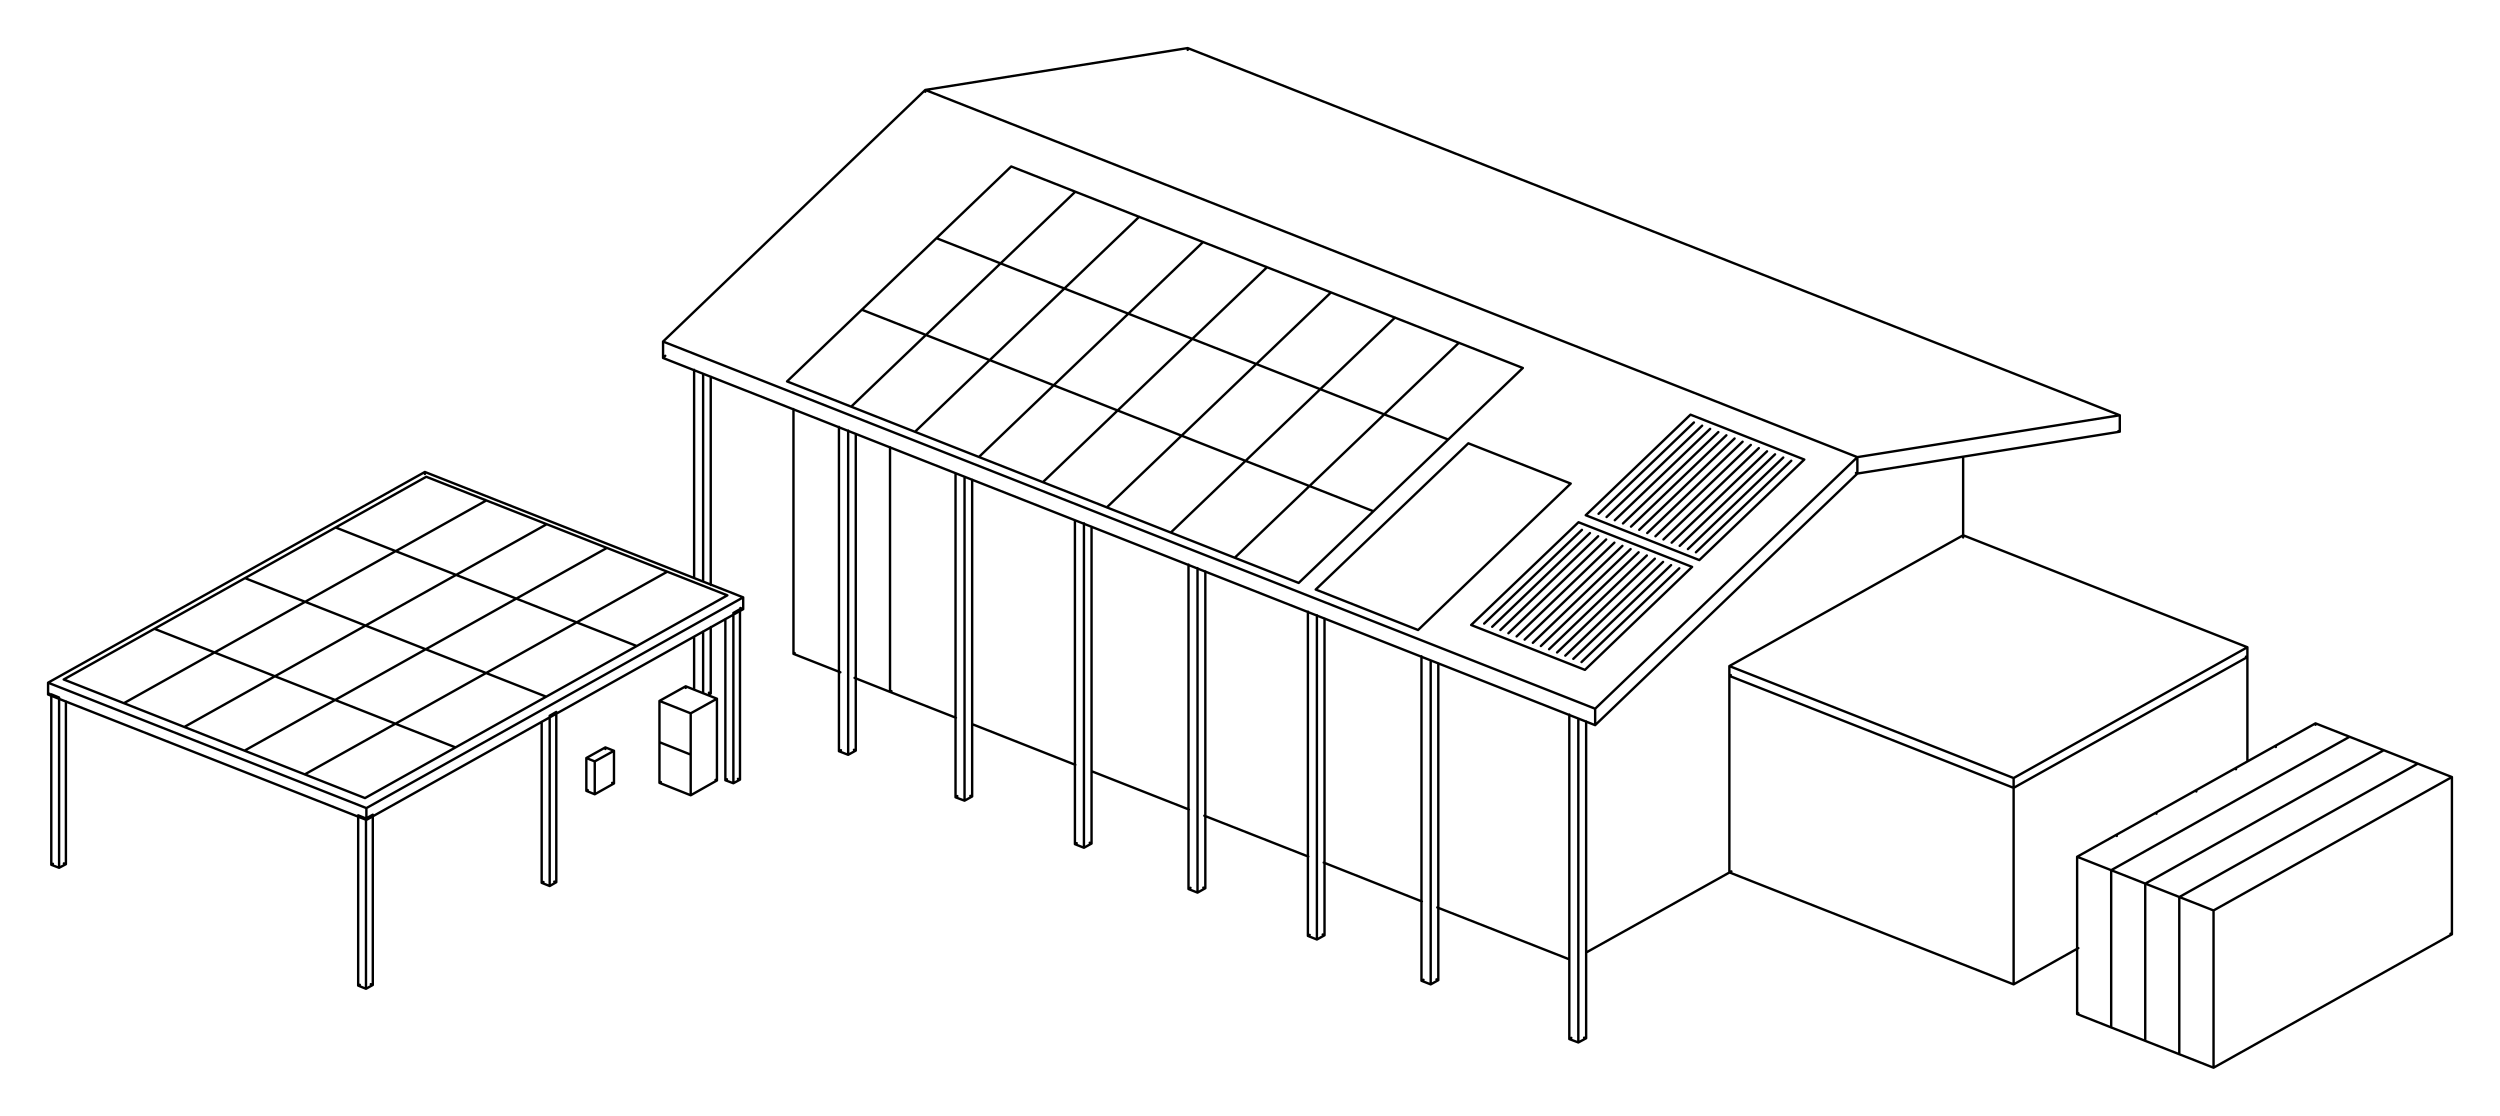
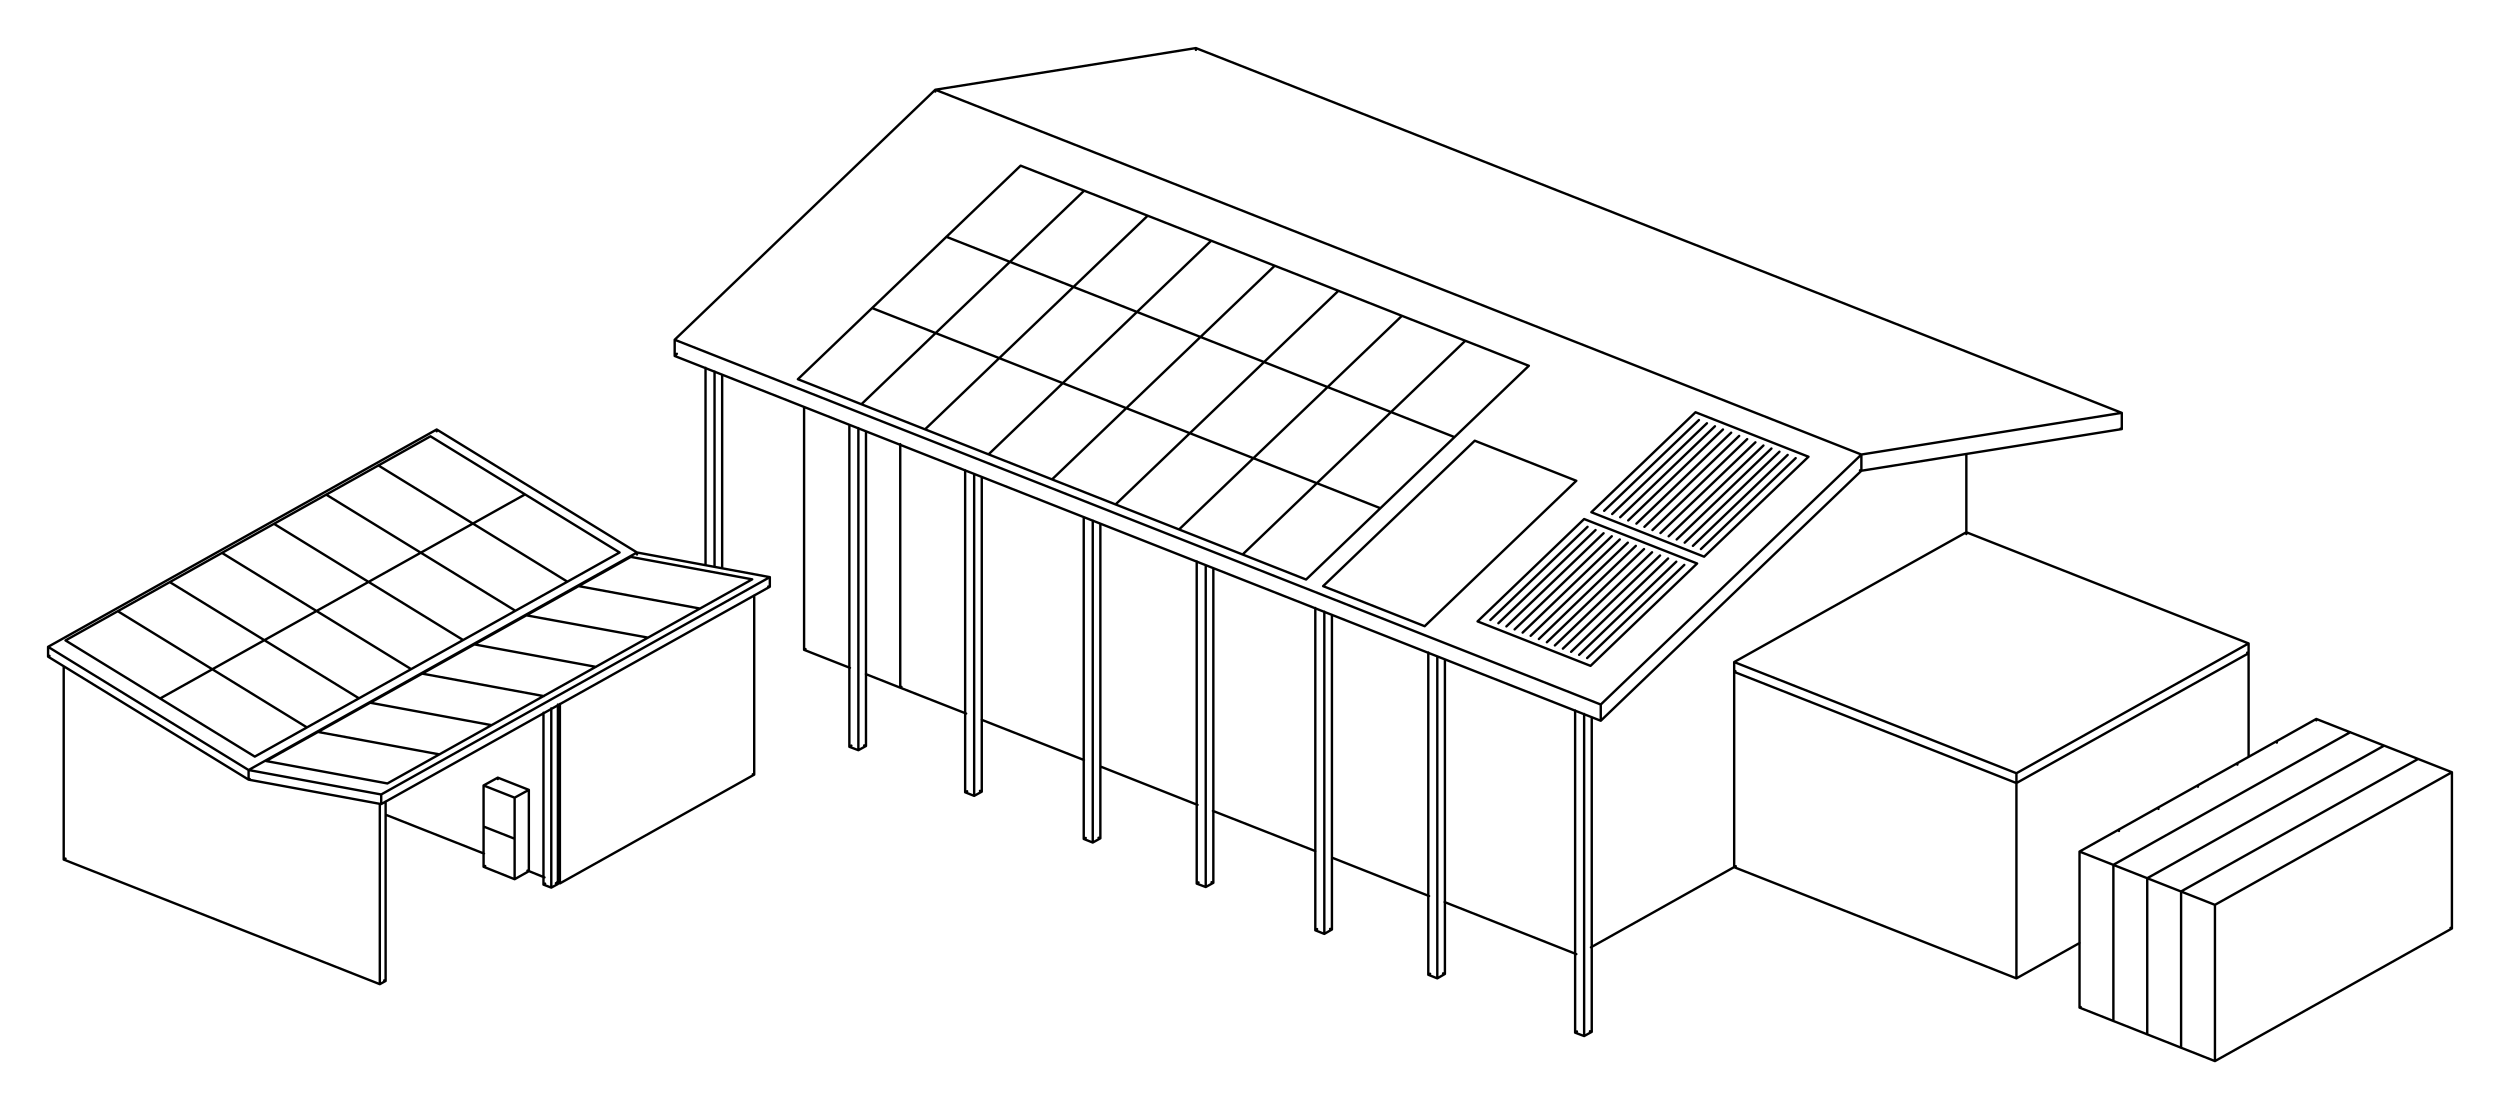
- <svg xmlns="http://www.w3.org/2000/svg" viewBox="0 0 1248 557" fill="none" stroke="currentColor" stroke-width="1.2" stroke-linecap="round" stroke-linejoin="round">
-   <path d="M444.3 345.4L477.2 358.3M485.6 361.6L536.8 381.8M545.2 385.1L593.5 404.1M601.2 407.2L653.1 427.6M660.8 430.6L709.8 450.0M717.5 453.0L783.4 478.9M444.3 345.4L445.0 345.0M792.0 475.4L864.3 435.0M980.0 268.3L980.0 228.3M444.3 223.2L444.3 345.4M396.1 326.4L419.5 335.6M426.6 338.4L444.3 345.4M396.1 326.4L396.7 326.0M444.3 345.4L445.0 345.0M396.1 204.2L396.1 326.4M444.3 223.2L444.3 345.4M331.0 178.7L796.3 362.0M331.0 178.7L332.1 177.6M796.3 362.0L927.2 236.4M926.5 236.1L927.2 236.4M461.9 45.8L461.9 44.9M927.2 236.4L927.2 228.2M461.9 44.9L927.2 228.2M461.9 44.9L331.0 170.5M927.2 228.2L796.3 353.8M331.0 170.5L796.3 353.8M331.0 170.5L331.0 178.7M796.3 353.8L796.3 362.0M926.5 236.1L927.2 236.4M927.2 236.4L1058.2 215.5M1057.5 215.2L1058.2 215.5M592.9 24.9L592.9 24.0M1058.2 215.5L1058.2 207.3M592.9 24.0L1058.2 207.3M592.9 24.0L461.9 44.9M1058.2 207.3L927.2 228.2M461.9 44.9L927.2 228.2M461.9 44.9L461.9 45.8M927.2 228.2L927.2 236.4M863.3 435.5L1005.2 491.4M863.3 337.4L1005.2 393.3M1121.2 327.8L1121.9 328.0M863.3 435.5L864.0 435.2M1005.2 491.4L1037.5 473.3M863.3 337.4L864.0 337.0M1005.2 393.3L1121.9 328.0M863.3 435.5L863.3 337.4M1005.2 491.4L1005.2 393.3M1121.9 379.7L1121.9 328.0M863.3 337.4L1005.2 393.3M1121.2 327.8L1121.9 328.0M863.3 332.5L1005.2 388.4M980.0 267.2L1121.9 323.1M863.3 337.4L864.0 337.0M1005.2 393.3L1121.9 328.0M863.3 332.5L980.0 267.2M1005.2 388.4L1121.9 323.1M863.3 337.4L863.3 332.5M1005.2 393.3L1005.2 388.4M980.0 268.2L980.0 267.2M1121.9 328.0L1121.9 323.1M1036.9 506.2L1105.0 533.0M1223.3 466.1L1224.0 466.4M1036.9 427.7L1105.0 454.5M1155.9 361.1L1224.0 387.9M1036.9 506.2L1037.5 505.8M1105.0 533.0L1224.0 466.4M1036.9 427.7L1155.9 361.1M1105.0 454.5L1224.0 387.9M1036.9 506.2L1036.9 427.7M1105.0 533.0L1105.0 454.5M1155.9 361.8L1155.9 361.1M1224.0 466.4L1224.0 387.9M1053.9 512.9L1053.9 434.4M1053.9 434.4L1172.9 367.8M1070.9 519.6L1070.9 441.1M1070.9 441.1L1190.0 374.5M1087.9 526.3L1087.9 447.8M1087.9 447.8L1207.0 381.2M1056.7 417.3L1056.7 416.6M1076.5 406.2L1076.5 405.5M1096.4 395.1L1096.4 394.4M1116.2 384.0L1116.2 383.3M1136.1 372.9L1136.1 372.2M353.9 345.8L354.8 346.2M353.9 346.7L354.8 346.2M346.5 344.3L346.5 317.9M346.5 288.5L346.5 184.6M351.0 346.1L351.0 315.2M351.0 290.3L351.0 187.1M354.8 346.2L354.8 313.0M354.8 292.0L354.8 188.0M418.8 375.0L423.4 376.8M426.3 374.3L427.2 374.7M418.8 375.0L419.8 374.5M423.4 376.8L427.2 374.7M418.8 375.0L418.8 213.1M423.4 376.8L423.4 214.9M427.2 374.7L427.2 217.2M477.0 398.0L481.5 399.7M484.4 397.3L485.3 397.6M477.0 398.0L477.9 397.4M481.5 399.7L485.3 397.6M477.0 398.0L477.0 236.7M481.5 399.7L481.5 238.5M485.3 397.6L485.3 239.4M536.6 421.4L541.1 423.2M544.0 420.7L544.9 421.1M536.6 421.4L537.5 420.9M541.1 423.2L544.9 421.1M536.6 421.4L536.6 260.2M541.1 423.2L541.1 261.2M544.9 421.1L544.9 262.9M593.3 443.8L597.8 445.6M600.7 443.1L601.7 443.4M593.3 443.8L594.3 443.2M597.8 445.6L601.7 443.4M593.3 443.8L593.3 281.8M597.8 445.6L597.8 283.6M601.7 443.4L601.7 285.2M652.9 467.2L657.4 469.0M660.3 466.5L661.2 466.9M652.9 467.2L653.8 466.7M657.4 469.0L661.2 466.9M652.9 467.2L652.9 305.3M657.4 469.0L657.4 307.1M661.2 466.9L661.2 308.7M709.6 489.6L714.2 491.4M717.1 488.9L718.0 489.3M709.6 489.6L710.6 489.1M714.2 491.4L718.0 489.3M709.6 489.6L709.6 327.6M714.2 491.4L714.2 330.2M718.0 489.3L718.0 331.1M783.4 518.7L787.9 520.4M790.8 518.0L791.8 518.3M783.4 518.7L784.4 518.1M787.9 520.4L791.8 518.3M783.4 518.7L783.4 356.7M787.9 520.4L787.9 359.2M791.8 518.3L791.8 360.1M392.9 190.4L648.3 291.0M648.3 291.0L760.2 183.7M760.2 183.7L504.8 83.1M504.8 83.1L392.9 190.4M424.9 203.0L536.8 95.7M456.8 215.5L568.7 108.2M488.7 228.1L600.6 120.8M520.6 240.7L632.5 133.4M552.5 253.3L664.4 146.0M584.5 265.8L696.4 158.5M616.4 278.4L728.3 171.1M430.2 154.6L685.6 255.2M467.5 118.9L722.9 219.4M656.8 294.3L707.9 314.5M707.9 314.5L784.1 241.4M784.1 241.4L733.0 221.3M733.0 221.3L656.8 294.3M791.6 257.2L848.3 279.6M848.3 279.6L900.7 229.4M900.7 229.4L843.9 207.0M843.9 207.0L791.6 257.2M798.0 256.5L845.6 210.9M802.0 258.1L849.7 212.5M806.1 259.7L853.7 214.1M810.2 261.3L857.8 215.7M814.2 262.9L861.8 217.3M818.3 264.5L865.9 218.9M822.3 266.1L869.9 220.5M826.4 267.7L874.0 222.1M830.4 269.3L878.0 223.7M834.5 270.9L882.1 225.3M838.5 272.5L886.1 226.8M842.6 274.1L890.2 228.4M846.6 275.7L894.2 230.0M734.4 312.0L791.2 334.4M791.2 334.4L844.7 283.0M844.7 283.0L788.0 260.7M788.0 260.7L734.4 312.0M740.9 311.3L789.7 264.5M744.9 312.9L793.7 266.1M749.0 314.5L797.8 267.7M753.0 316.1L801.8 269.3M757.1 317.7L805.9 270.9M761.1 319.3L809.9 272.5M765.2 320.9L814.0 274.1M769.2 322.5L818.0 275.7M773.3 324.1L822.1 277.3M777.3 325.7L826.1 278.9M781.4 327.3L830.2 280.5M785.4 328.9L834.2 282.1M789.5 330.5L838.3 283.7M25.6 431.7L29.5 433.2M31.9 431.0L32.9 431.4M25.6 346.6L29.5 348.2M25.6 431.7L26.4 431.2M29.5 433.2L32.9 431.4M25.6 431.7L25.6 346.6M29.5 433.2L29.5 348.2M32.9 431.4L32.9 350.1M178.8 492.0L182.7 493.6M185.1 491.3L186.1 491.7M178.8 407.0L182.7 408.6M178.8 492.0L179.6 491.6M182.7 493.6L186.1 491.7M182.7 408.6L186.1 406.7M178.8 492.0L178.8 407.0M182.7 493.6L182.7 408.6M186.1 491.7L186.1 406.7M270.4 440.7L274.4 442.3M276.7 440.1L277.7 440.4M270.4 440.7L271.3 440.3M274.4 442.3L277.7 440.4M274.4 357.3L277.7 355.4M270.4 440.7L270.4 360.3M274.4 442.3L274.4 357.3M277.7 440.4L277.7 355.4M362.1 389.5L366.1 391.0M368.4 388.8L369.4 389.2M362.1 389.5L362.9 389.0M366.1 391.0L369.4 389.2M366.1 306.0L369.4 304.1M362.1 389.5L362.1 309.0M366.1 391.0L366.1 306.0M369.4 389.2L369.4 304.1M24.0 346.7L182.9 409.3M369.6 303.5L371.0 304.1M24.0 340.8L182.9 403.4M212.1 235.6L371.0 298.2M24.0 346.7L24.7 346.3M182.9 409.3L371.0 304.1M24.0 340.8L212.1 235.6M182.9 403.4L371.0 298.2M24.0 346.7L24.0 340.8M182.9 409.3L182.9 403.4M212.1 236.6L212.1 235.6M371.0 304.1L371.0 298.2M31.8 339.2L212.8 238.0M61.9 351.0L242.8 249.8M92.0 362.9L272.9 261.7M122.1 374.7L303.0 273.5M152.1 386.6L333.1 285.4M182.2 398.4L363.1 297.2M31.8 339.2L182.2 398.4M77.1 313.9L227.4 373.1M122.3 288.6L272.7 347.8M167.5 263.3L317.9 322.5M212.8 238.0L363.1 297.2M329.2 390.8L344.8 397.0M357.2 389.3L357.9 389.6M329.2 349.9L344.8 356.1M342.3 342.6L357.9 348.8M329.2 390.8L329.9 390.4M344.8 397.0L357.9 389.6M329.2 349.9L342.3 342.6M344.8 356.1L357.9 348.8M329.2 390.8L329.2 349.9M344.8 397.0L344.8 356.1M342.3 343.4L342.3 342.6M357.9 389.6L357.9 348.8M329.2 370.5L344.8 376.7M292.7 394.8L296.9 396.5M305.6 390.8L306.5 391.1M292.7 378.4L296.9 380.1M302.2 373.1L306.5 374.8M292.7 394.8L293.4 394.4M296.9 396.5L306.5 391.1M292.7 378.4L302.2 373.1M296.9 380.1L306.5 374.8M292.7 394.8L292.7 378.4M296.9 396.5L296.9 380.1M302.2 373.9L302.2 373.1M306.5 391.1L306.5 374.8" />
+ <svg xmlns="http://www.w3.org/2000/svg" viewBox="0 0 1248 554" fill="none" stroke="currentColor" stroke-width="1.2" stroke-linecap="round" stroke-linejoin="round">
+   <path d="M449.4 343.3L482.3 356.2M490.0 359.3L541.1 379.4M549.5 382.7L597.8 401.8M605.5 404.8L656.7 424.9M665.1 428.2L713.4 447.3M721.1 450.3L786.9 476.3M449.4 343.3L450.0 342.9M794.2 472.9L866.5 432.4M981.6 266.3L981.6 227.1M449.4 221.7L449.4 343.3M401.4 324.4L424.3 333.4M432.2 336.5L449.4 343.3M401.4 324.4L402.1 324.0M449.4 343.3L450.0 342.9M401.4 203.5L401.4 324.4M449.4 221.7L449.4 343.3M336.8 177.7L799.1 359.8M336.8 177.7L337.9 176.6M799.1 359.8L929.2 235.0M928.5 234.8L929.2 235.0M466.9 45.7L466.9 44.8M929.2 235.0L929.2 226.9M466.9 44.8L929.2 226.9M466.9 44.8L336.8 169.6M929.2 226.9L799.1 351.7M336.8 169.6L799.1 351.7M336.8 169.6L336.8 177.7M799.1 351.7L799.1 359.8M928.5 234.8L929.2 235.0M929.2 235.0L1059.2 214.2M1058.5 214.0L1059.2 214.2M597.0 24.9L597.0 24.0M1059.2 214.2L1059.2 206.1M597.0 24.0L1059.2 206.1M597.0 24.0L466.9 44.8M1059.2 206.1L929.2 226.9M466.9 44.8L929.2 226.9M466.9 44.8L466.9 45.7M929.2 226.9L929.2 235.0M865.7 432.9L1006.6 488.4M865.7 335.4L1006.6 390.9M1121.8 325.8L1122.5 326.1M865.7 432.9L866.3 432.5M1006.6 488.4L1038.2 470.7M865.7 335.4L866.3 335.0M1006.6 390.9L1122.5 326.1M865.7 432.9L865.7 335.4M1006.6 488.4L1006.6 390.9M1122.5 377.8L1122.5 326.1M865.7 335.4L1006.6 390.9M1121.8 325.8L1122.5 326.1M865.7 330.5L1006.6 386.0M981.6 265.7L1122.5 321.2M865.7 335.4L866.3 335.0M1006.6 390.9L1122.5 326.1M865.7 330.5L981.6 265.7M1006.6 386.0L1122.5 321.2M865.7 335.4L865.7 330.5M1006.6 390.9L1006.6 386.0M981.6 266.6L981.6 265.7M1122.5 326.1L1122.5 321.2M1038.1 503.0L1105.7 529.7M1223.3 463.2L1224.0 463.5M1038.1 425.1L1105.7 451.7M1156.3 358.9L1224.0 385.5M1038.1 503.0L1038.7 502.7M1105.7 529.7L1224.0 463.5M1038.1 425.1L1156.3 358.9M1105.7 451.7L1224.0 385.5M1038.1 503.0L1038.1 425.1M1105.7 529.7L1105.7 451.7M1156.3 359.6L1156.3 358.9M1224.0 463.5L1224.0 385.5M1055.0 509.7L1055.0 431.7M1055.0 431.7L1173.3 365.5M1071.9 516.4L1071.9 438.4M1071.9 438.4L1190.2 372.2M1088.8 523.0L1088.8 445.0M1088.8 445.0L1207.1 378.9M1057.8 414.8L1057.8 414.0M1077.5 403.8L1077.5 403.0M1097.2 392.7L1097.2 392.0M1116.9 381.7L1116.9 380.9M1136.6 370.7L1136.6 369.9M352.2 281.8L352.2 183.6M356.7 282.8L356.7 185.4M360.5 283.7L360.5 187.0M424.0 372.8L428.5 374.5M431.4 372.1L432.3 372.4M424.0 372.8L425.0 372.2M428.5 374.5L432.3 372.4M424.0 372.8L424.0 212.7M428.5 374.5L428.5 213.7M432.3 372.4L432.3 215.3M481.8 395.5L486.3 397.3M489.2 394.8L490.1 395.2M481.8 395.5L482.8 395.0M486.3 397.3L490.1 395.2M481.8 395.5L481.8 234.7M486.3 397.3L486.3 237.2M490.1 395.2L490.1 238.1M541.0 418.8L545.5 420.6M548.4 418.2L549.3 418.5M541.0 418.8L542.0 418.3M545.5 420.6L549.3 418.5M541.0 418.8L541.0 258.7M545.5 420.6L545.5 259.8M549.3 418.5L549.3 261.4M597.4 441.1L601.9 442.8M604.8 440.4L605.7 440.7M597.4 441.1L598.3 440.5M601.9 442.8L605.7 440.7M597.4 441.1L597.4 280.2M601.9 442.8L601.9 282.7M605.7 440.7L605.7 283.6M656.6 464.4L661.1 466.2M664.0 463.7L664.9 464.0M656.6 464.4L657.5 463.8M661.1 466.2L664.9 464.0M656.6 464.4L656.6 303.5M661.1 466.2L661.1 305.3M664.9 464.0L664.9 306.9M713.0 486.6L717.5 488.4M720.4 485.9L721.3 486.2M713.0 486.6L713.9 486.1M717.5 488.4L721.3 486.2M713.0 486.6L713.0 325.7M717.5 488.4L717.5 328.2M721.3 486.2L721.3 329.2M786.3 515.5L790.8 517.2M793.7 514.8L794.6 515.1M786.3 515.5L787.2 514.9M790.8 517.2L794.6 515.1M786.3 515.5L786.3 354.6M790.8 517.2L790.8 356.4M794.6 515.1L794.6 358.0M398.3 189.3L652.0 289.3M652.0 289.3L763.2 182.6M763.2 182.6L509.5 82.7M509.5 82.7L398.3 189.3M430.0 201.8L541.2 95.2M461.8 214.3L572.9 107.7M493.5 226.8L604.6 120.2M525.2 239.3L636.3 132.7M556.9 251.8L668.1 145.2M588.6 264.3L699.8 157.7M620.3 276.8L731.5 170.1M435.4 153.8L689.1 253.7M472.4 118.2L726.1 218.2M660.5 292.6L711.2 312.6M711.2 312.6L786.9 240.0M786.9 240.0L736.2 220.0M736.2 220.0L660.5 292.6M794.4 255.7L850.7 277.9M850.7 277.9L902.8 228.0M902.8 228.0L846.4 205.8M846.4 205.8L794.4 255.7M800.8 255.0L848.1 209.7M804.8 256.6L852.1 211.3M808.8 258.2L856.1 212.8M812.8 259.8L860.1 214.4M816.9 261.4L864.2 216.0M820.9 263.0L868.2 217.6M824.9 264.6L872.2 219.2M828.9 266.1L876.3 220.8M833.0 267.7L880.3 222.4M837.0 269.3L884.3 223.9M841.0 270.9L888.3 225.5M845.1 272.5L892.4 227.1M849.1 274.1L896.4 228.7M737.6 310.2L794.0 332.4M794.0 332.4L847.2 281.3M847.2 281.3L790.8 259.1M790.8 259.1L737.6 310.2M744.0 309.5L792.5 263.0M748.0 311.1L796.5 264.6M752.0 312.7L800.5 266.2M756.1 314.2L804.6 267.7M760.1 315.8L808.6 269.3M764.1 317.4L812.6 270.9M768.2 319.0L816.6 272.5M772.2 320.6L820.7 274.1M776.2 322.2L824.7 275.7M780.2 323.8L828.7 277.3M784.3 325.4L832.7 278.8M788.3 326.9L836.8 280.4M792.3 328.5L840.8 282.0M192.5 406.7L241.6 426.1M263.4 434.6L271.8 438.0M278.1 440.4L279.5 441.0M279.5 441.0L279.5 351.4M375.8 386.5L376.5 386.7M376.5 386.7L376.5 297.2M279.5 441.0L376.5 386.7M31.8 429.1L189.6 491.3M189.6 491.3L189.6 401.7M31.8 332.9L31.8 429.1M191.8 489.4L192.5 489.7M192.5 489.7L192.5 400.1M31.8 429.1L32.7 428.6M189.6 491.3L192.5 489.7M278.5 441.3L278.5 351.7M278.5 441.3L277.5 440.9M272.1 441.1L271.3 441.6M271.3 441.6L271.3 355.8M271.3 441.6L275.2 443.1M275.2 443.1L275.2 353.6M275.2 443.1L278.5 441.3M24.0 327.8L24.7 327.4M24.0 327.8L124.1 389.2M124.1 389.2L124.7 388.9M124.1 389.2L124.1 384.4M318.0 276.8L318.0 275.8M124.1 384.4L318.0 275.8M124.1 384.4L24.0 322.9M318.0 275.8L218.0 214.4M24.0 322.9L218.0 214.4M24.0 322.9L24.0 327.8M218.0 214.4L218.0 215.3M124.1 389.2L124.7 388.9M124.1 389.2L190.3 401.4M383.5 292.8L384.3 292.9M190.3 401.4L384.3 292.9M190.3 401.4L190.3 396.6M384.3 292.9L384.3 288.1M190.3 396.6L384.3 288.1M190.3 396.6L124.1 384.4M384.3 288.1L318.0 275.8M124.1 384.4L318.0 275.8M124.1 384.4L124.1 389.2M318.0 275.8L318.0 276.8M32.7 319.7L214.9 217.8M79.9 348.7L262.1 246.8M127.2 377.7L309.3 275.8M32.7 319.7L127.2 377.7M58.8 305.1L153.2 363.1M84.8 290.6L179.2 348.6M110.8 276.0L205.2 334.0M136.8 261.5L231.2 319.5M162.8 246.9L257.3 304.9M188.8 232.3L283.3 290.4M214.9 217.8L309.3 275.8M132.8 379.9L314.9 278.0M193.4 391.1L375.5 289.2M132.8 379.9L193.4 391.1M158.8 365.4L219.4 376.6M184.8 350.8L245.4 362.0M210.9 336.3L271.5 347.5M236.9 321.7L297.5 332.9M262.9 307.2L323.5 318.3M288.9 292.6L349.5 303.8M314.9 278.0L375.5 289.2M241.4 432.7L256.9 438.9M263.3 434.6L264.0 434.9M241.4 392.1L256.9 398.2M248.5 388.2L264.0 394.3M241.4 432.7L242.2 432.3M256.9 438.9L264.0 434.9M241.4 392.1L248.5 388.2M256.9 398.2L264.0 394.3M241.4 432.7L241.4 392.1M256.9 438.9L256.9 398.2M248.5 388.9L248.5 388.2M264.0 434.9L264.0 394.3M241.4 412.6L256.9 418.7" />
</svg>
